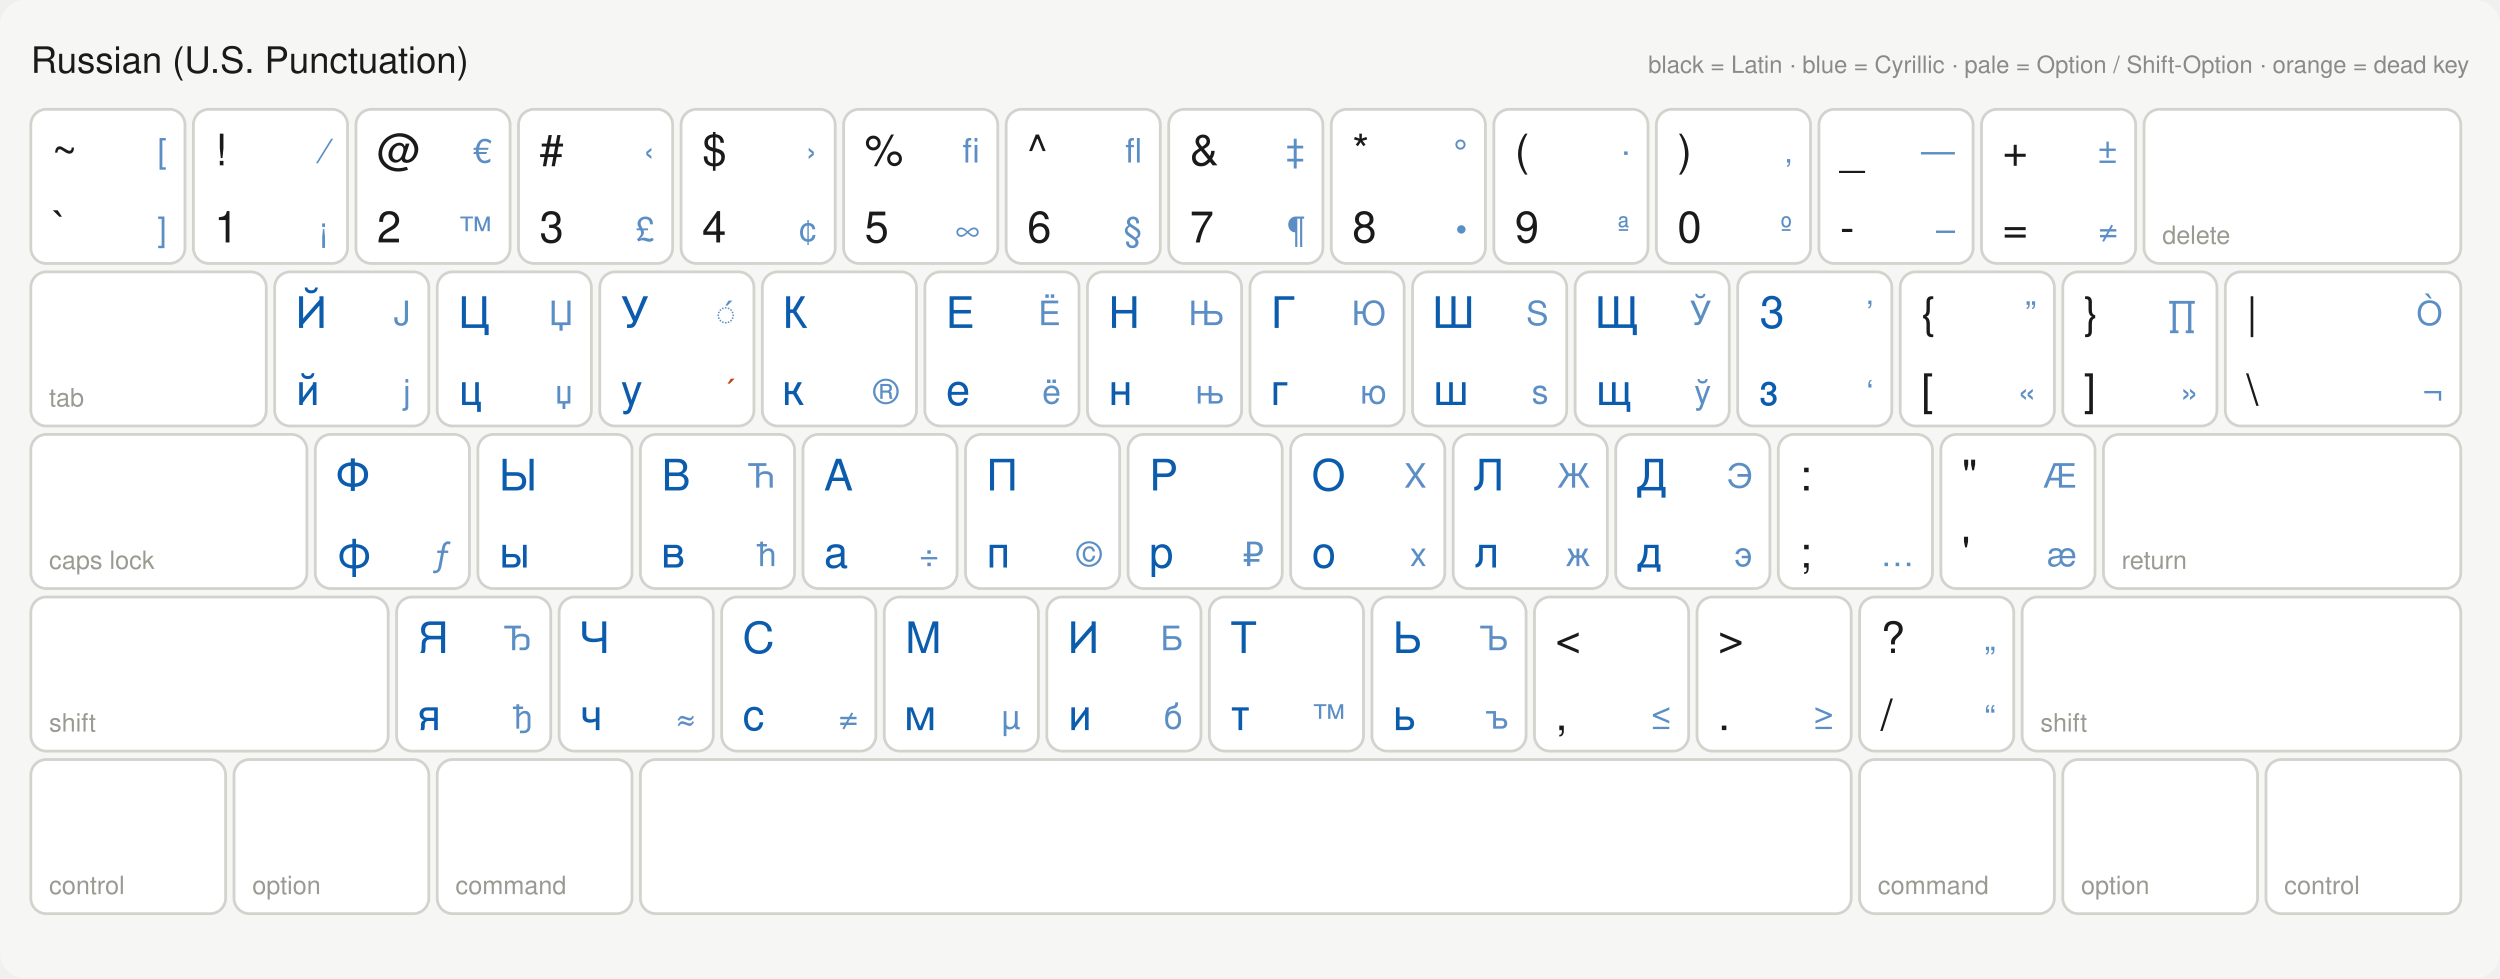
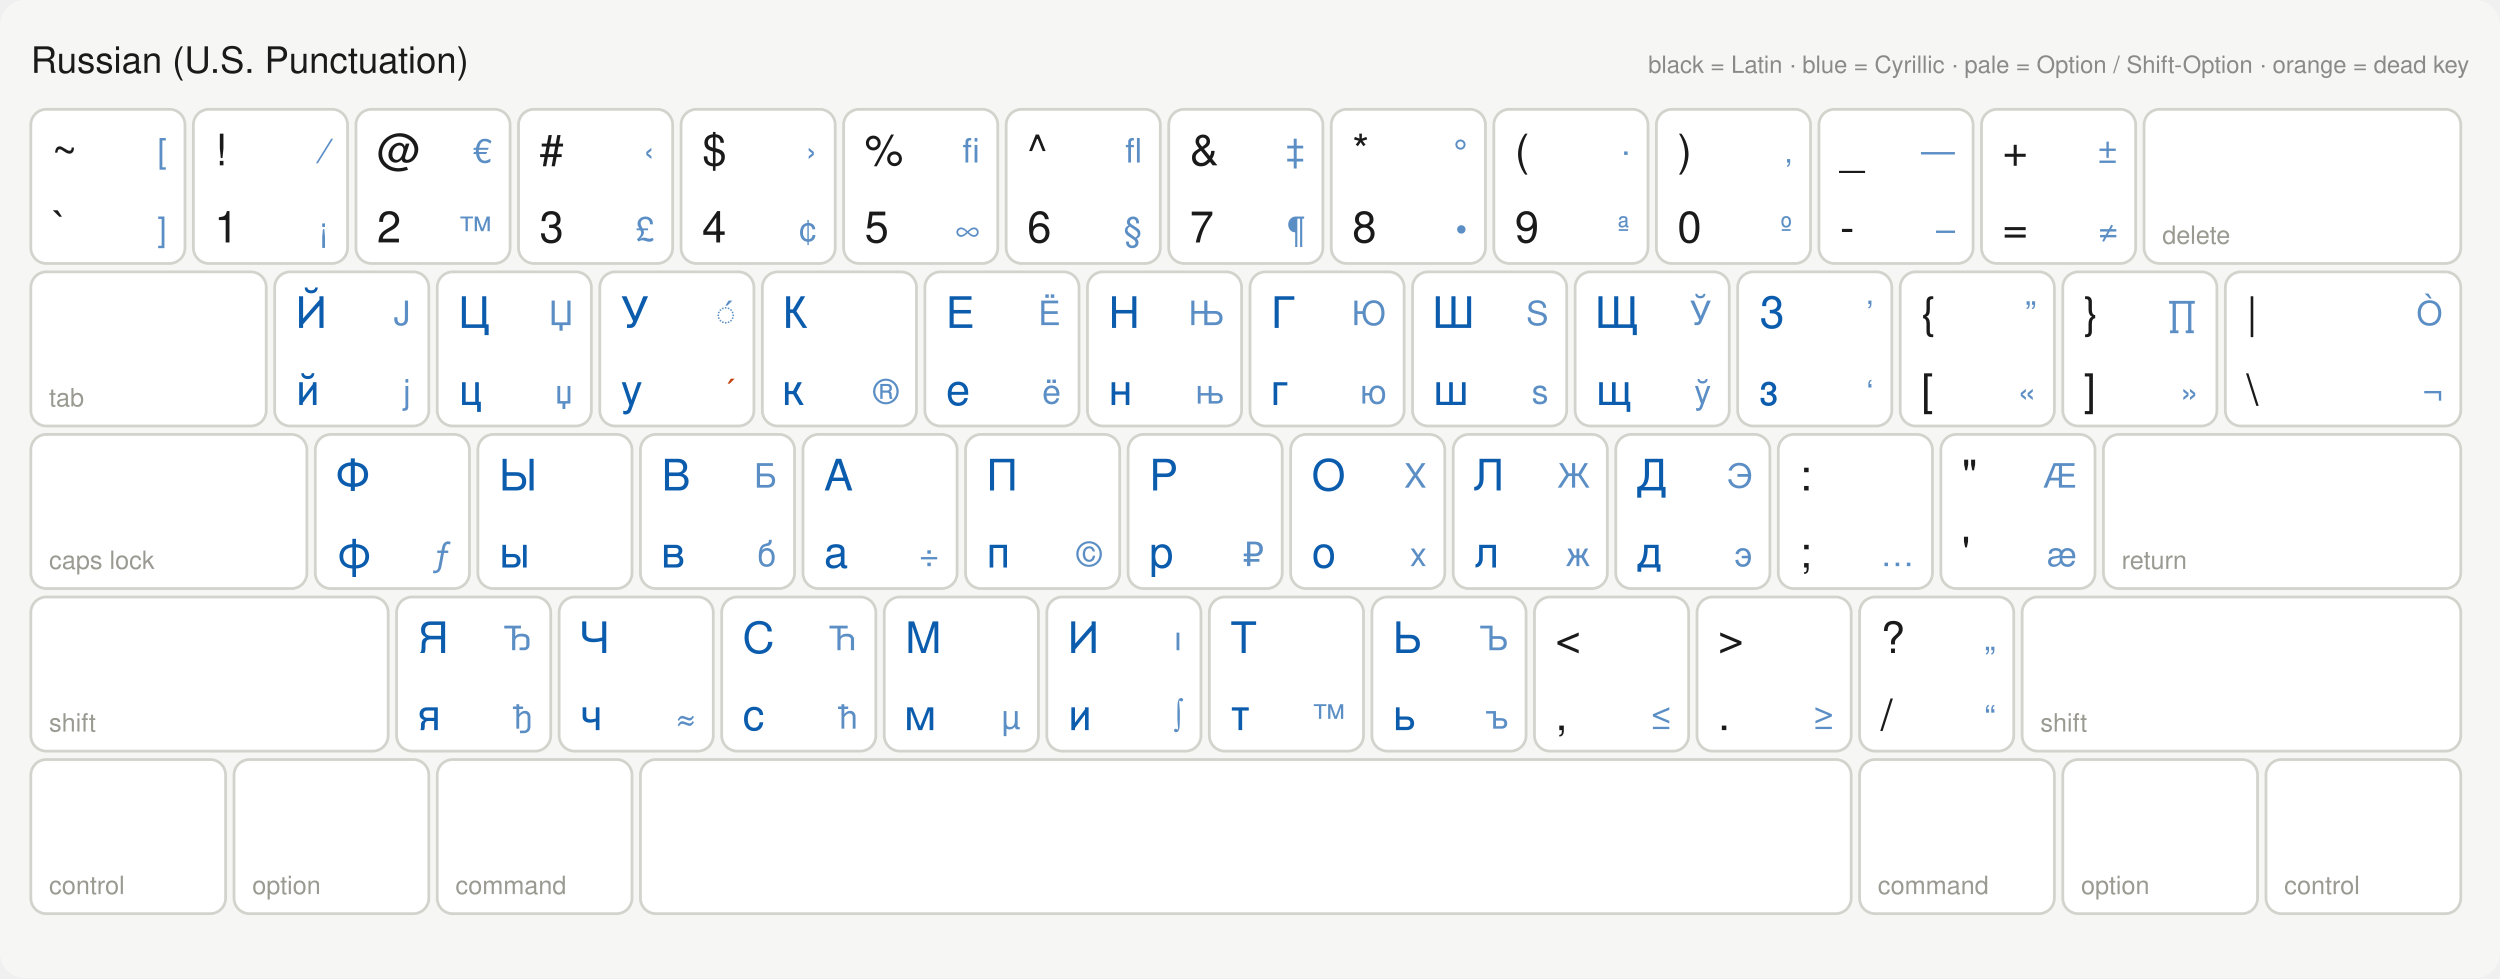
<svg xmlns="http://www.w3.org/2000/svg" viewBox="0 0 1784 698" width="1784" height="698" font-family="Helvetica Neue,Helvetica,Arial,DejaVu Sans,sans-serif">
  <rect width="1784" height="698" rx="18" fill="#f6f6f4" />
  <text x="22" y="52" font-size="26" fill="#1a1a1a">Russian (U.S. Punctuation)</text>
  <text x="1762" y="52" font-size="17" fill="#8a8a8a" text-anchor="end">black = Latin · blue = Cyrillic · pale = Option / Shift-Option · orange = dead key</text>
  <rect x="22" y="78" width="110" height="110" rx="11" fill="#ffffff" stroke="#d3d3cd" stroke-width="2" />
  <text x="37" y="118" font-size="31" fill="#1a1a1a">~</text>
  <text x="37" y="173" font-size="31" fill="#1a1a1a">`</text>
  <text x="119" y="116" font-size="24" fill="#5b8ec4" text-anchor="end">[</text>
  <text x="119" y="172" font-size="24" fill="#5b8ec4" text-anchor="end">]</text>
  <rect x="138" y="78" width="110" height="110" rx="11" fill="#ffffff" stroke="#d3d3cd" stroke-width="2" />
  <text x="153" y="118" font-size="31" fill="#1a1a1a">!</text>
  <text x="153" y="173" font-size="31" fill="#1a1a1a">1</text>
  <text x="235" y="116" font-size="24" fill="#5b8ec4" text-anchor="end">⁄</text>
  <text x="235" y="172" font-size="24" fill="#5b8ec4" text-anchor="end">¡</text>
  <rect x="254" y="78" width="110" height="110" rx="11" fill="#ffffff" stroke="#d3d3cd" stroke-width="2" />
  <text x="269" y="118" font-size="31" fill="#1a1a1a">@</text>
  <text x="269" y="173" font-size="31" fill="#1a1a1a">2</text>
  <text x="351" y="116" font-size="24" fill="#5b8ec4" text-anchor="end">€</text>
  <text x="351" y="172" font-size="24" fill="#5b8ec4" text-anchor="end">™</text>
  <rect x="370" y="78" width="110" height="110" rx="11" fill="#ffffff" stroke="#d3d3cd" stroke-width="2" />
  <text x="385" y="118" font-size="31" fill="#1a1a1a">#</text>
  <text x="385" y="173" font-size="31" fill="#1a1a1a">3</text>
  <text x="467" y="116" font-size="24" fill="#5b8ec4" text-anchor="end">‹</text>
  <text x="467" y="172" font-size="24" fill="#5b8ec4" text-anchor="end">£</text>
  <rect x="486" y="78" width="110" height="110" rx="11" fill="#ffffff" stroke="#d3d3cd" stroke-width="2" />
  <text x="501" y="118" font-size="31" fill="#1a1a1a">$</text>
  <text x="501" y="173" font-size="31" fill="#1a1a1a">4</text>
  <text x="583" y="116" font-size="24" fill="#5b8ec4" text-anchor="end">›</text>
  <text x="583" y="172" font-size="24" fill="#5b8ec4" text-anchor="end">¢</text>
  <rect x="602" y="78" width="110" height="110" rx="11" fill="#ffffff" stroke="#d3d3cd" stroke-width="2" />
  <text x="617" y="118" font-size="31" fill="#1a1a1a">%</text>
  <text x="617" y="173" font-size="31" fill="#1a1a1a">5</text>
  <text x="699" y="116" font-size="24" fill="#5b8ec4" text-anchor="end">ﬁ</text>
  <text x="699" y="172" font-size="24" fill="#5b8ec4" text-anchor="end">∞</text>
  <rect x="718" y="78" width="110" height="110" rx="11" fill="#ffffff" stroke="#d3d3cd" stroke-width="2" />
  <text x="733" y="118" font-size="31" fill="#1a1a1a">^</text>
  <text x="733" y="173" font-size="31" fill="#1a1a1a">6</text>
  <text x="815" y="116" font-size="24" fill="#5b8ec4" text-anchor="end">ﬂ</text>
  <text x="815" y="172" font-size="24" fill="#5b8ec4" text-anchor="end">§</text>
  <rect x="834" y="78" width="110" height="110" rx="11" fill="#ffffff" stroke="#d3d3cd" stroke-width="2" />
  <text x="849" y="118" font-size="31" fill="#1a1a1a">&amp;</text>
  <text x="849" y="173" font-size="31" fill="#1a1a1a">7</text>
  <text x="931" y="116" font-size="24" fill="#5b8ec4" text-anchor="end">‡</text>
  <text x="931" y="172" font-size="24" fill="#5b8ec4" text-anchor="end">¶</text>
  <rect x="950" y="78" width="110" height="110" rx="11" fill="#ffffff" stroke="#d3d3cd" stroke-width="2" />
  <text x="965" y="118" font-size="31" fill="#1a1a1a">*</text>
  <text x="965" y="173" font-size="31" fill="#1a1a1a">8</text>
  <text x="1047" y="116" font-size="24" fill="#5b8ec4" text-anchor="end">°</text>
  <text x="1047" y="172" font-size="24" fill="#5b8ec4" text-anchor="end">•</text>
  <rect x="1066" y="78" width="110" height="110" rx="11" fill="#ffffff" stroke="#d3d3cd" stroke-width="2" />
  <text x="1081" y="118" font-size="31" fill="#1a1a1a">(</text>
  <text x="1081" y="173" font-size="31" fill="#1a1a1a">9</text>
  <text x="1163" y="116" font-size="24" fill="#5b8ec4" text-anchor="end">·</text>
  <text x="1163" y="172" font-size="24" fill="#5b8ec4" text-anchor="end">ª</text>
  <rect x="1182" y="78" width="110" height="110" rx="11" fill="#ffffff" stroke="#d3d3cd" stroke-width="2" />
  <text x="1197" y="118" font-size="31" fill="#1a1a1a">)</text>
  <text x="1197" y="173" font-size="31" fill="#1a1a1a">0</text>
  <text x="1279" y="116" font-size="24" fill="#5b8ec4" text-anchor="end">‚</text>
  <text x="1279" y="172" font-size="24" fill="#5b8ec4" text-anchor="end">º</text>
  <rect x="1298" y="78" width="110" height="110" rx="11" fill="#ffffff" stroke="#d3d3cd" stroke-width="2" />
  <text x="1313" y="118" font-size="31" fill="#1a1a1a">_</text>
  <text x="1313" y="173" font-size="31" fill="#1a1a1a">-</text>
  <text x="1395" y="116" font-size="24" fill="#5b8ec4" text-anchor="end">—</text>
  <text x="1395" y="172" font-size="24" fill="#5b8ec4" text-anchor="end">–</text>
  <rect x="1414" y="78" width="110" height="110" rx="11" fill="#ffffff" stroke="#d3d3cd" stroke-width="2" />
  <text x="1429" y="118" font-size="31" fill="#1a1a1a">+</text>
  <text x="1429" y="173" font-size="31" fill="#1a1a1a">=</text>
  <text x="1511" y="116" font-size="24" fill="#5b8ec4" text-anchor="end">±</text>
  <text x="1511" y="172" font-size="24" fill="#5b8ec4" text-anchor="end">≠</text>
  <rect x="1530" y="78" width="226" height="110" rx="11" fill="#ffffff" stroke="#d3d3cd" stroke-width="2" />
  <text x="1543" y="174" font-size="18" fill="#9a9a92">delete</text>
  <rect x="22" y="194" width="168" height="110" rx="11" fill="#ffffff" stroke="#d3d3cd" stroke-width="2" />
  <text x="35" y="290" font-size="18" fill="#9a9a92">tab</text>
  <rect x="196" y="194" width="110" height="110" rx="11" fill="#ffffff" stroke="#d3d3cd" stroke-width="2" />
  <text x="211" y="234" font-size="31" fill="#0b5cad">Й</text>
  <text x="211" y="289" font-size="31" fill="#0b5cad">й</text>
  <text x="293" y="232" font-size="24" fill="#5b8ec4" text-anchor="end">Ј</text>
  <text x="293" y="288" font-size="24" fill="#5b8ec4" text-anchor="end">ј</text>
  <rect x="312" y="194" width="110" height="110" rx="11" fill="#ffffff" stroke="#d3d3cd" stroke-width="2" />
  <text x="327" y="234" font-size="31" fill="#0b5cad">Ц</text>
  <text x="327" y="289" font-size="31" fill="#0b5cad">ц</text>
  <text x="409" y="232" font-size="24" fill="#5b8ec4" text-anchor="end">Џ</text>
  <text x="409" y="288" font-size="24" fill="#5b8ec4" text-anchor="end">џ</text>
  <rect x="428" y="194" width="110" height="110" rx="11" fill="#ffffff" stroke="#d3d3cd" stroke-width="2" />
  <text x="443" y="234" font-size="31" fill="#0b5cad">У</text>
  <text x="443" y="289" font-size="31" fill="#0b5cad">у</text>
  <text x="525" y="232" font-size="24" fill="#5b8ec4" text-anchor="end">◌́</text>
  <text x="525" y="288" font-size="24" fill="#c2410c" text-anchor="end">´</text>
  <rect x="544" y="194" width="110" height="110" rx="11" fill="#ffffff" stroke="#d3d3cd" stroke-width="2" />
  <text x="559" y="234" font-size="31" fill="#0b5cad">К</text>
  <text x="559" y="289" font-size="31" fill="#0b5cad">к</text>
  <text x="641" y="288" font-size="24" fill="#5b8ec4" text-anchor="end">®</text>
  <rect x="660" y="194" width="110" height="110" rx="11" fill="#ffffff" stroke="#d3d3cd" stroke-width="2" />
  <text x="675" y="234" font-size="31" fill="#0b5cad">Е</text>
  <text x="675" y="289" font-size="31" fill="#0b5cad">е</text>
  <text x="757" y="232" font-size="24" fill="#5b8ec4" text-anchor="end">Ё</text>
  <text x="757" y="288" font-size="24" fill="#5b8ec4" text-anchor="end">ё</text>
  <rect x="776" y="194" width="110" height="110" rx="11" fill="#ffffff" stroke="#d3d3cd" stroke-width="2" />
  <text x="791" y="234" font-size="31" fill="#0b5cad">Н</text>
  <text x="791" y="289" font-size="31" fill="#0b5cad">н</text>
  <text x="873" y="232" font-size="24" fill="#5b8ec4" text-anchor="end">Њ</text>
  <text x="873" y="288" font-size="24" fill="#5b8ec4" text-anchor="end">њ</text>
  <rect x="892" y="194" width="110" height="110" rx="11" fill="#ffffff" stroke="#d3d3cd" stroke-width="2" />
  <text x="907" y="234" font-size="31" fill="#0b5cad">Г</text>
  <text x="907" y="289" font-size="31" fill="#0b5cad">г</text>
  <text x="989" y="232" font-size="24" fill="#5b8ec4" text-anchor="end">Ю</text>
  <text x="989" y="288" font-size="24" fill="#5b8ec4" text-anchor="end">ю</text>
  <rect x="1008" y="194" width="110" height="110" rx="11" fill="#ffffff" stroke="#d3d3cd" stroke-width="2" />
  <text x="1023" y="234" font-size="31" fill="#0b5cad">Ш</text>
  <text x="1023" y="289" font-size="31" fill="#0b5cad">ш</text>
  <text x="1105" y="232" font-size="24" fill="#5b8ec4" text-anchor="end">Ѕ</text>
  <text x="1105" y="288" font-size="24" fill="#5b8ec4" text-anchor="end">ѕ</text>
  <rect x="1124" y="194" width="110" height="110" rx="11" fill="#ffffff" stroke="#d3d3cd" stroke-width="2" />
  <text x="1139" y="234" font-size="31" fill="#0b5cad">Щ</text>
  <text x="1139" y="289" font-size="31" fill="#0b5cad">щ</text>
  <text x="1221" y="232" font-size="24" fill="#5b8ec4" text-anchor="end">Ў</text>
  <text x="1221" y="288" font-size="24" fill="#5b8ec4" text-anchor="end">ў</text>
  <rect x="1240" y="194" width="110" height="110" rx="11" fill="#ffffff" stroke="#d3d3cd" stroke-width="2" />
  <text x="1255" y="234" font-size="31" fill="#0b5cad">З</text>
  <text x="1255" y="289" font-size="31" fill="#0b5cad">з</text>
  <text x="1337" y="232" font-size="24" fill="#5b8ec4" text-anchor="end">’</text>
  <text x="1337" y="288" font-size="24" fill="#5b8ec4" text-anchor="end">‘</text>
  <rect x="1356" y="194" width="110" height="110" rx="11" fill="#ffffff" stroke="#d3d3cd" stroke-width="2" />
  <text x="1371" y="234" font-size="31" fill="#1a1a1a">{</text>
  <text x="1371" y="289" font-size="31" fill="#1a1a1a">[</text>
  <text x="1453" y="232" font-size="24" fill="#5b8ec4" text-anchor="end">”</text>
  <text x="1453" y="288" font-size="24" fill="#5b8ec4" text-anchor="end">«</text>
  <rect x="1472" y="194" width="110" height="110" rx="11" fill="#ffffff" stroke="#d3d3cd" stroke-width="2" />
  <text x="1487" y="234" font-size="31" fill="#1a1a1a">}</text>
  <text x="1487" y="289" font-size="31" fill="#1a1a1a">]</text>
  <text x="1569" y="232" font-size="24" fill="#5b8ec4" text-anchor="end">∏</text>
  <text x="1569" y="288" font-size="24" fill="#5b8ec4" text-anchor="end">»</text>
  <rect x="1588" y="194" width="168" height="110" rx="11" fill="#ffffff" stroke="#d3d3cd" stroke-width="2" />
  <text x="1603" y="234" font-size="31" fill="#1a1a1a">|</text>
  <text x="1603" y="289" font-size="31" fill="#1a1a1a">\</text>
  <text x="1743" y="232" font-size="24" fill="#5b8ec4" text-anchor="end">Ò</text>
  <text x="1743" y="288" font-size="24" fill="#5b8ec4" text-anchor="end">¬</text>
  <rect x="22" y="310" width="197" height="110" rx="11" fill="#ffffff" stroke="#d3d3cd" stroke-width="2" />
  <text x="35" y="406" font-size="18" fill="#9a9a92">caps lock</text>
  <rect x="225" y="310" width="110" height="110" rx="11" fill="#ffffff" stroke="#d3d3cd" stroke-width="2" />
  <text x="240" y="350" font-size="31" fill="#0b5cad">Ф</text>
  <text x="240" y="405" font-size="31" fill="#0b5cad">ф</text>
  <text x="322" y="404" font-size="24" fill="#5b8ec4" text-anchor="end">ƒ</text>
  <rect x="341" y="310" width="110" height="110" rx="11" fill="#ffffff" stroke="#d3d3cd" stroke-width="2" />
  <text x="356" y="350" font-size="31" fill="#0b5cad">Ы</text>
  <text x="356" y="405" font-size="31" fill="#0b5cad">ы</text>
  <rect x="457" y="310" width="110" height="110" rx="11" fill="#ffffff" stroke="#d3d3cd" stroke-width="2" />
  <text x="472" y="350" font-size="31" fill="#0b5cad">В</text>
  <text x="472" y="405" font-size="31" fill="#0b5cad">в</text>
-   <text x="554" y="348" font-size="24" fill="#5b8ec4" text-anchor="end">Ћ</text>
-   <text x="554" y="404" font-size="24" fill="#5b8ec4" text-anchor="end">ћ</text>
+   <text x="554" y="348" font-size="24" fill="#5b8ec4" text-anchor="end">Б</text>
+   <text x="554" y="404" font-size="24" fill="#5b8ec4" text-anchor="end">б</text>
  <rect x="573" y="310" width="110" height="110" rx="11" fill="#ffffff" stroke="#d3d3cd" stroke-width="2" />
  <text x="588" y="350" font-size="31" fill="#0b5cad">А</text>
  <text x="588" y="405" font-size="31" fill="#0b5cad">а</text>
  <text x="670" y="404" font-size="24" fill="#5b8ec4" text-anchor="end">÷</text>
  <rect x="689" y="310" width="110" height="110" rx="11" fill="#ffffff" stroke="#d3d3cd" stroke-width="2" />
  <text x="704" y="350" font-size="31" fill="#0b5cad">П</text>
  <text x="704" y="405" font-size="31" fill="#0b5cad">п</text>
  <text x="786" y="404" font-size="24" fill="#5b8ec4" text-anchor="end">©</text>
  <rect x="805" y="310" width="110" height="110" rx="11" fill="#ffffff" stroke="#d3d3cd" stroke-width="2" />
  <text x="820" y="350" font-size="31" fill="#0b5cad">Р</text>
  <text x="820" y="405" font-size="31" fill="#0b5cad">р</text>
  <text x="902" y="404" font-size="24" fill="#5b8ec4" text-anchor="end">₽</text>
  <rect x="921" y="310" width="110" height="110" rx="11" fill="#ffffff" stroke="#d3d3cd" stroke-width="2" />
  <text x="936" y="350" font-size="31" fill="#0b5cad">О</text>
  <text x="936" y="405" font-size="31" fill="#0b5cad">о</text>
  <text x="1018" y="348" font-size="24" fill="#5b8ec4" text-anchor="end">Х</text>
  <text x="1018" y="404" font-size="24" fill="#5b8ec4" text-anchor="end">х</text>
  <rect x="1037" y="310" width="110" height="110" rx="11" fill="#ffffff" stroke="#d3d3cd" stroke-width="2" />
  <text x="1052" y="350" font-size="31" fill="#0b5cad">Л</text>
  <text x="1052" y="405" font-size="31" fill="#0b5cad">л</text>
  <text x="1134" y="348" font-size="24" fill="#5b8ec4" text-anchor="end">Ж</text>
  <text x="1134" y="404" font-size="24" fill="#5b8ec4" text-anchor="end">ж</text>
  <rect x="1153" y="310" width="110" height="110" rx="11" fill="#ffffff" stroke="#d3d3cd" stroke-width="2" />
  <text x="1168" y="350" font-size="31" fill="#0b5cad">Д</text>
  <text x="1168" y="405" font-size="31" fill="#0b5cad">д</text>
  <text x="1250" y="348" font-size="24" fill="#5b8ec4" text-anchor="end">Э</text>
  <text x="1250" y="404" font-size="24" fill="#5b8ec4" text-anchor="end">э</text>
  <rect x="1269" y="310" width="110" height="110" rx="11" fill="#ffffff" stroke="#d3d3cd" stroke-width="2" />
  <text x="1284" y="350" font-size="31" fill="#1a1a1a">:</text>
  <text x="1284" y="405" font-size="31" fill="#1a1a1a">;</text>
  <text x="1366" y="404" font-size="24" fill="#5b8ec4" text-anchor="end">…</text>
  <rect x="1385" y="310" width="110" height="110" rx="11" fill="#ffffff" stroke="#d3d3cd" stroke-width="2" />
  <text x="1400" y="350" font-size="31" fill="#1a1a1a">"</text>
  <text x="1400" y="405" font-size="31" fill="#1a1a1a">'</text>
  <text x="1482" y="348" font-size="24" fill="#5b8ec4" text-anchor="end">Æ</text>
  <text x="1482" y="404" font-size="24" fill="#5b8ec4" text-anchor="end">æ</text>
  <rect x="1501" y="310" width="255" height="110" rx="11" fill="#ffffff" stroke="#d3d3cd" stroke-width="2" />
  <text x="1514" y="406" font-size="18" fill="#9a9a92">return</text>
  <rect x="22" y="426" width="255" height="110" rx="11" fill="#ffffff" stroke="#d3d3cd" stroke-width="2" />
  <text x="35" y="522" font-size="18" fill="#9a9a92">shift</text>
  <rect x="283" y="426" width="110" height="110" rx="11" fill="#ffffff" stroke="#d3d3cd" stroke-width="2" />
  <text x="298" y="466" font-size="31" fill="#0b5cad">Я</text>
  <text x="298" y="521" font-size="31" fill="#0b5cad">я</text>
  <text x="380" y="464" font-size="24" fill="#5b8ec4" text-anchor="end">Ђ</text>
  <text x="380" y="520" font-size="24" fill="#5b8ec4" text-anchor="end">ђ</text>
  <rect x="399" y="426" width="110" height="110" rx="11" fill="#ffffff" stroke="#d3d3cd" stroke-width="2" />
  <text x="414" y="466" font-size="31" fill="#0b5cad">Ч</text>
  <text x="414" y="521" font-size="31" fill="#0b5cad">ч</text>
  <text x="496" y="520" font-size="24" fill="#5b8ec4" text-anchor="end">≈</text>
  <rect x="515" y="426" width="110" height="110" rx="11" fill="#ffffff" stroke="#d3d3cd" stroke-width="2" />
  <text x="530" y="466" font-size="31" fill="#0b5cad">С</text>
  <text x="530" y="521" font-size="31" fill="#0b5cad">с</text>
-   <text x="612" y="520" font-size="24" fill="#5b8ec4" text-anchor="end">≠</text>
+   <text x="612" y="464" font-size="24" fill="#5b8ec4" text-anchor="end">Ћ</text>
+   <text x="612" y="520" font-size="24" fill="#5b8ec4" text-anchor="end">ћ</text>
  <rect x="631" y="426" width="110" height="110" rx="11" fill="#ffffff" stroke="#d3d3cd" stroke-width="2" />
  <text x="646" y="466" font-size="31" fill="#0b5cad">М</text>
  <text x="646" y="521" font-size="31" fill="#0b5cad">м</text>
  <text x="728" y="520" font-size="24" fill="#5b8ec4" text-anchor="end">µ</text>
  <rect x="747" y="426" width="110" height="110" rx="11" fill="#ffffff" stroke="#d3d3cd" stroke-width="2" />
  <text x="762" y="466" font-size="31" fill="#0b5cad">И</text>
  <text x="762" y="521" font-size="31" fill="#0b5cad">и</text>
-   <text x="844" y="464" font-size="24" fill="#5b8ec4" text-anchor="end">Б</text>
-   <text x="844" y="520" font-size="24" fill="#5b8ec4" text-anchor="end">б</text>
+   <text x="844" y="464" font-size="24" fill="#5b8ec4" text-anchor="end">ı</text>
+   <text x="844" y="520" font-size="24" fill="#5b8ec4" text-anchor="end">∫</text>
  <rect x="863" y="426" width="110" height="110" rx="11" fill="#ffffff" stroke="#d3d3cd" stroke-width="2" />
  <text x="878" y="466" font-size="31" fill="#0b5cad">Т</text>
  <text x="878" y="521" font-size="31" fill="#0b5cad">т</text>
  <text x="960" y="520" font-size="24" fill="#5b8ec4" text-anchor="end">™</text>
  <rect x="979" y="426" width="110" height="110" rx="11" fill="#ffffff" stroke="#d3d3cd" stroke-width="2" />
  <text x="994" y="466" font-size="31" fill="#0b5cad">Ь</text>
  <text x="994" y="521" font-size="31" fill="#0b5cad">ь</text>
  <text x="1076" y="464" font-size="24" fill="#5b8ec4" text-anchor="end">Ъ</text>
  <text x="1076" y="520" font-size="24" fill="#5b8ec4" text-anchor="end">ъ</text>
  <rect x="1095" y="426" width="110" height="110" rx="11" fill="#ffffff" stroke="#d3d3cd" stroke-width="2" />
  <text x="1110" y="466" font-size="31" fill="#1a1a1a">&lt;</text>
  <text x="1110" y="521" font-size="31" fill="#1a1a1a">,</text>
  <text x="1192" y="520" font-size="24" fill="#5b8ec4" text-anchor="end">≤</text>
  <rect x="1211" y="426" width="110" height="110" rx="11" fill="#ffffff" stroke="#d3d3cd" stroke-width="2" />
  <text x="1226" y="466" font-size="31" fill="#1a1a1a">&gt;</text>
  <text x="1226" y="521" font-size="31" fill="#1a1a1a">.</text>
  <text x="1308" y="520" font-size="24" fill="#5b8ec4" text-anchor="end">≥</text>
  <rect x="1327" y="426" width="110" height="110" rx="11" fill="#ffffff" stroke="#d3d3cd" stroke-width="2" />
  <text x="1342" y="466" font-size="31" fill="#1a1a1a">?</text>
  <text x="1342" y="521" font-size="31" fill="#1a1a1a">/</text>
  <text x="1424" y="464" font-size="24" fill="#5b8ec4" text-anchor="end">„</text>
  <text x="1424" y="520" font-size="24" fill="#5b8ec4" text-anchor="end">“</text>
  <rect x="1443" y="426" width="313" height="110" rx="11" fill="#ffffff" stroke="#d3d3cd" stroke-width="2" />
  <text x="1456" y="522" font-size="18" fill="#9a9a92">shift</text>
  <rect x="22" y="542" width="139" height="110" rx="11" fill="#ffffff" stroke="#d3d3cd" stroke-width="2" />
  <text x="35" y="638" font-size="18" fill="#9a9a92">control</text>
  <rect x="167" y="542" width="139" height="110" rx="11" fill="#ffffff" stroke="#d3d3cd" stroke-width="2" />
  <text x="180" y="638" font-size="18" fill="#9a9a92">option</text>
  <rect x="312" y="542" width="139" height="110" rx="11" fill="#ffffff" stroke="#d3d3cd" stroke-width="2" />
  <text x="325" y="638" font-size="18" fill="#9a9a92">command</text>
  <rect x="457" y="542" width="864" height="110" rx="11" fill="#ffffff" stroke="#d3d3cd" stroke-width="2" />
  <rect x="1327" y="542" width="139" height="110" rx="11" fill="#ffffff" stroke="#d3d3cd" stroke-width="2" />
  <text x="1340" y="638" font-size="18" fill="#9a9a92">command</text>
  <rect x="1472" y="542" width="139" height="110" rx="11" fill="#ffffff" stroke="#d3d3cd" stroke-width="2" />
  <text x="1485" y="638" font-size="18" fill="#9a9a92">option</text>
  <rect x="1617" y="542" width="139" height="110" rx="11" fill="#ffffff" stroke="#d3d3cd" stroke-width="2" />
  <text x="1630" y="638" font-size="18" fill="#9a9a92">control</text>
</svg>
